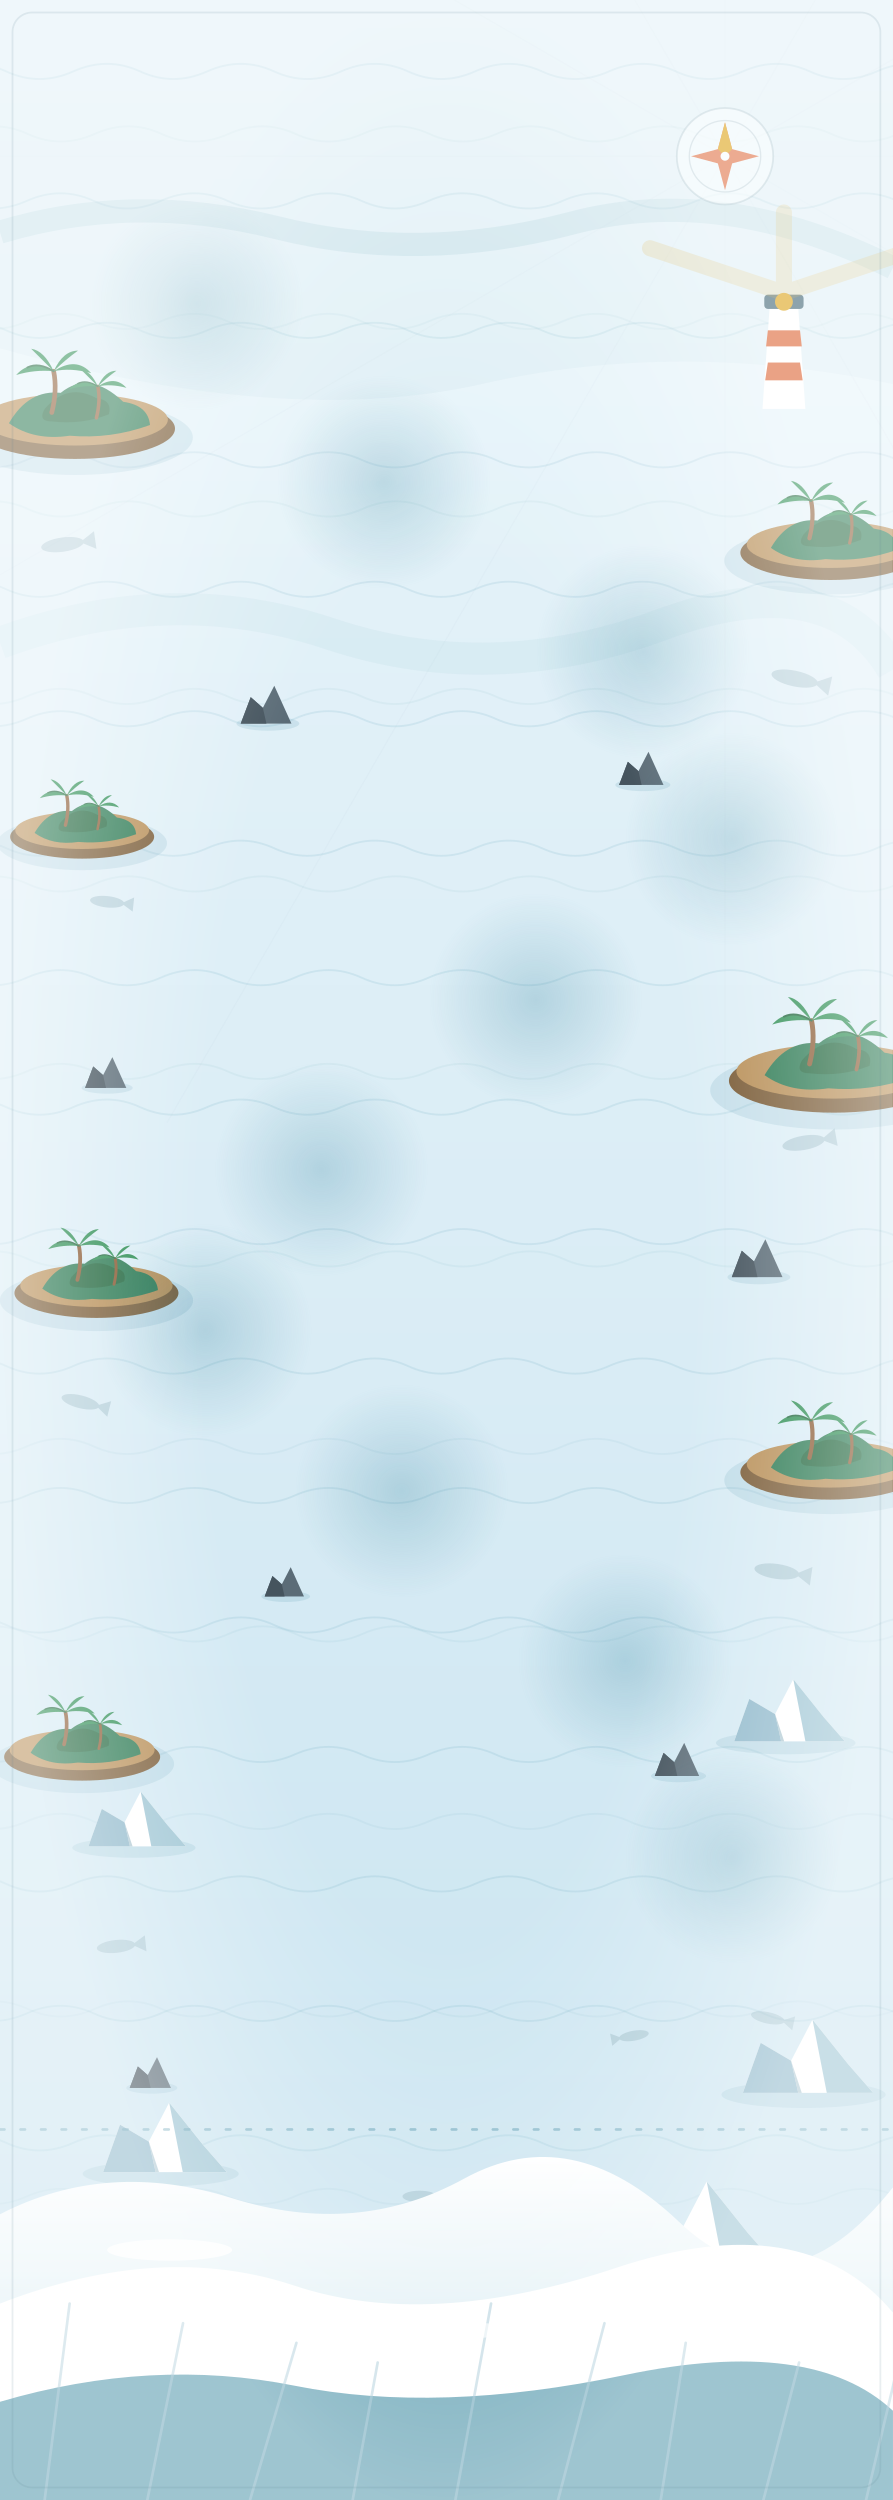
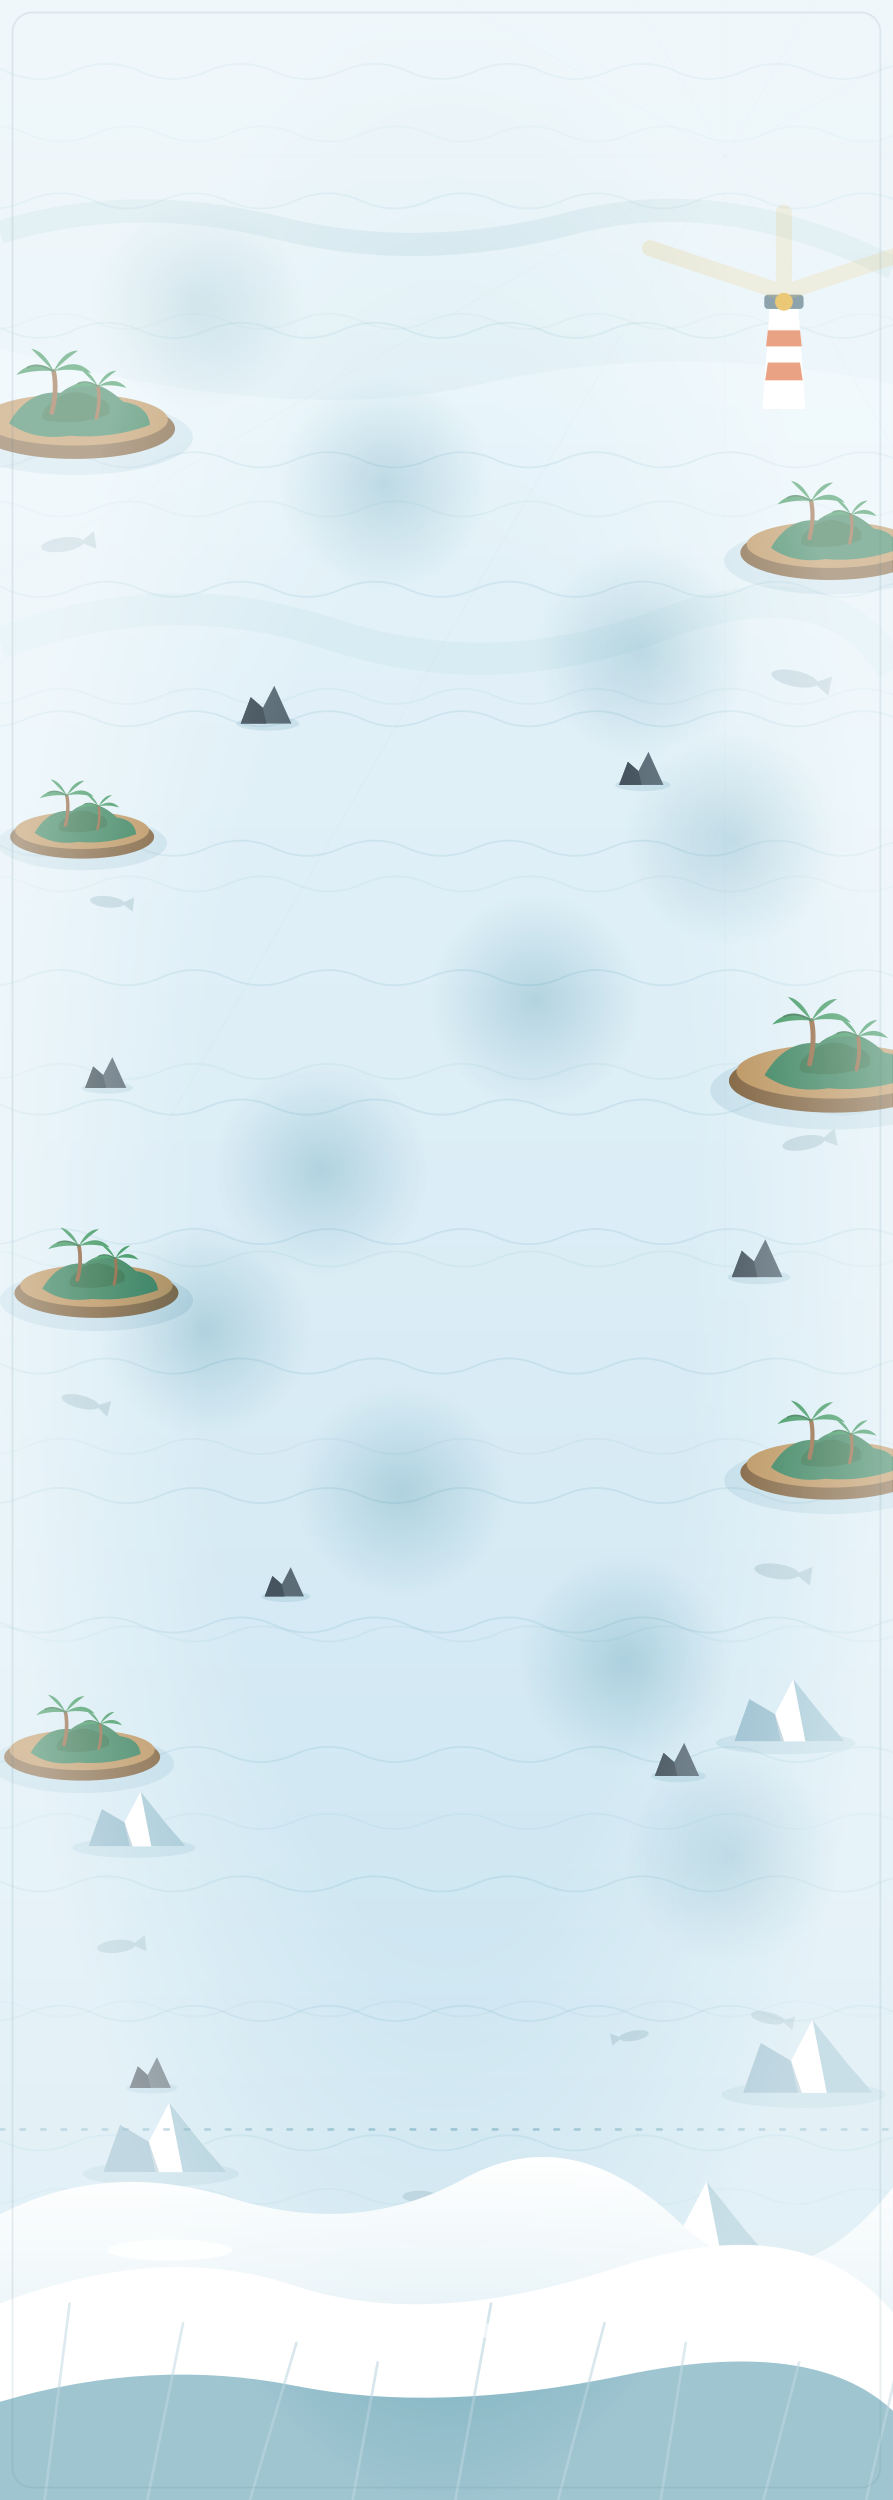
<svg xmlns="http://www.w3.org/2000/svg" width="1000" height="2800" viewBox="0 0 1000 2800">
  <defs>
    <linearGradient id="laut" x1="0" y1="0" x2="0" y2="1">
      <stop offset="0" stop-color="#EAF7FB" />
      <stop offset=".24" stop-color="#E2F1F8" />
      <stop offset=".55" stop-color="#D9ECF5" />
      <stop offset=".78" stop-color="#CFE7F2" />
      <stop offset="1" stop-color="#C4E0ED" />
    </linearGradient>
    <linearGradient id="es" x1="0" y1="0" x2="0" y2="1">
      <stop offset="0" stop-color="#FFFFFF" />
      <stop offset="1" stop-color="#B9DCE8" />
    </linearGradient>
    <radialGradient id="glow">
      <stop offset="0" stop-color="#2E7F9A" stop-opacity=".24" />
      <stop offset="1" stop-color="#2E7F9A" stop-opacity="0" />
    </radialGradient>
    <radialGradient id="vignette">
      <stop offset=".55" stop-color="#FFFFFF" stop-opacity="0" />
      <stop offset="1" stop-color="#FFFFFF" stop-opacity=".46" />
    </radialGradient>
  </defs>
  <rect width="1000" height="2800" fill="url(#laut)" />
  <path d="M0 0H1000V430Q760 380 540 430T0 390Z" fill="#3A8AA0" opacity=".05" />
  <path d="M0 260Q150 215 310 255T640 250T1000 300" fill="none" stroke="#4C93A8" stroke-opacity=".13" stroke-width="26" />
  <path d="M0 720Q190 650 370 710T740 700T1000 750" fill="none" stroke="#2E7F9A" stroke-opacity=".05" stroke-width="36" />
  <path d="M -68 80 Q -30 63 7 80 T 82 80 Q 120 63 157 80 T 232 80 Q 270 63 307 80 T 382 80 Q 420 63 457 80 T 532 80 Q 570 63 607 80 T 682 80 Q 720 63 757 80 T 832 80 Q 870 63 907 80 T 982 80 Q 1020 63 1057 80 T 1132 80" fill="none" stroke="#2E7F9A" stroke-opacity="0.105" stroke-width="2.1" stroke-linecap="round" />
  <path d="M -120 225 Q -82 208 -45 225 T 30 225 Q 68 208 105 225 T 180 225 Q 218 208 255 225 T 330 225 Q 368 208 405 225 T 480 225 Q 518 208 555 225 T 630 225 Q 668 208 705 225 T 780 225 Q 818 208 855 225 T 930 225 Q 968 208 1005 225 T 1080 225 Q 1118 208 1155 225 T 1230 225" fill="none" stroke="#2E7F9A" stroke-opacity="0.105" stroke-width="2.1" stroke-linecap="round" />
  <path d="M -68 370 Q -30 353 7 370 T 82 370 Q 120 353 157 370 T 232 370 Q 270 353 307 370 T 382 370 Q 420 353 457 370 T 532 370 Q 570 353 607 370 T 682 370 Q 720 353 757 370 T 832 370 Q 870 353 907 370 T 982 370 Q 1020 353 1057 370 T 1132 370" fill="none" stroke="#2E7F9A" stroke-opacity="0.105" stroke-width="2.1" stroke-linecap="round" />
  <path d="M -120 515 Q -82 498 -45 515 T 30 515 Q 68 498 105 515 T 180 515 Q 218 498 255 515 T 330 515 Q 368 498 405 515 T 480 515 Q 518 498 555 515 T 630 515 Q 668 498 705 515 T 780 515 Q 818 498 855 515 T 930 515 Q 968 498 1005 515 T 1080 515 Q 1118 498 1155 515 T 1230 515" fill="none" stroke="#2E7F9A" stroke-opacity="0.105" stroke-width="2.1" stroke-linecap="round" />
  <path d="M -68 660 Q -30 643 7 660 T 82 660 Q 120 643 157 660 T 232 660 Q 270 643 307 660 T 382 660 Q 420 643 457 660 T 532 660 Q 570 643 607 660 T 682 660 Q 720 643 757 660 T 832 660 Q 870 643 907 660 T 982 660 Q 1020 643 1057 660 T 1132 660" fill="none" stroke="#2E7F9A" stroke-opacity="0.105" stroke-width="2.1" stroke-linecap="round" />
  <path d="M -120 805 Q -82 788 -45 805 T 30 805 Q 68 788 105 805 T 180 805 Q 218 788 255 805 T 330 805 Q 368 788 405 805 T 480 805 Q 518 788 555 805 T 630 805 Q 668 788 705 805 T 780 805 Q 818 788 855 805 T 930 805 Q 968 788 1005 805 T 1080 805 Q 1118 788 1155 805 T 1230 805" fill="none" stroke="#2E7F9A" stroke-opacity="0.105" stroke-width="2.1" stroke-linecap="round" />
  <path d="M -68 950 Q -30 933 7 950 T 82 950 Q 120 933 157 950 T 232 950 Q 270 933 307 950 T 382 950 Q 420 933 457 950 T 532 950 Q 570 933 607 950 T 682 950 Q 720 933 757 950 T 832 950 Q 870 933 907 950 T 982 950 Q 1020 933 1057 950 T 1132 950" fill="none" stroke="#2E7F9A" stroke-opacity="0.105" stroke-width="2.1" stroke-linecap="round" />
  <path d="M -120 1095 Q -82 1078 -45 1095 T 30 1095 Q 68 1078 105 1095 T 180 1095 Q 218 1078 255 1095 T 330 1095 Q 368 1078 405 1095 T 480 1095 Q 518 1078 555 1095 T 630 1095 Q 668 1078 705 1095 T 780 1095 Q 818 1078 855 1095 T 930 1095 Q 968 1078 1005 1095 T 1080 1095 Q 1118 1078 1155 1095 T 1230 1095" fill="none" stroke="#2E7F9A" stroke-opacity="0.105" stroke-width="2.1" stroke-linecap="round" />
  <path d="M -68 1240 Q -30 1223 7 1240 T 82 1240 Q 120 1223 157 1240 T 232 1240 Q 270 1223 307 1240 T 382 1240 Q 420 1223 457 1240 T 532 1240 Q 570 1223 607 1240 T 682 1240 Q 720 1223 757 1240 T 832 1240 Q 870 1223 907 1240 T 982 1240 Q 1020 1223 1057 1240 T 1132 1240" fill="none" stroke="#2E7F9A" stroke-opacity="0.105" stroke-width="2.1" stroke-linecap="round" />
  <path d="M -120 1385 Q -82 1368 -45 1385 T 30 1385 Q 68 1368 105 1385 T 180 1385 Q 218 1368 255 1385 T 330 1385 Q 368 1368 405 1385 T 480 1385 Q 518 1368 555 1385 T 630 1385 Q 668 1368 705 1385 T 780 1385 Q 818 1368 855 1385 T 930 1385 Q 968 1368 1005 1385 T 1080 1385 Q 1118 1368 1155 1385 T 1230 1385" fill="none" stroke="#2E7F9A" stroke-opacity="0.105" stroke-width="2.1" stroke-linecap="round" />
  <path d="M -68 1530 Q -30 1513 7 1530 T 82 1530 Q 120 1513 157 1530 T 232 1530 Q 270 1513 307 1530 T 382 1530 Q 420 1513 457 1530 T 532 1530 Q 570 1513 607 1530 T 682 1530 Q 720 1513 757 1530 T 832 1530 Q 870 1513 907 1530 T 982 1530 Q 1020 1513 1057 1530 T 1132 1530" fill="none" stroke="#2E7F9A" stroke-opacity="0.105" stroke-width="2.1" stroke-linecap="round" />
  <path d="M -120 1675 Q -82 1658 -45 1675 T 30 1675 Q 68 1658 105 1675 T 180 1675 Q 218 1658 255 1675 T 330 1675 Q 368 1658 405 1675 T 480 1675 Q 518 1658 555 1675 T 630 1675 Q 668 1658 705 1675 T 780 1675 Q 818 1658 855 1675 T 930 1675 Q 968 1658 1005 1675 T 1080 1675 Q 1118 1658 1155 1675 T 1230 1675" fill="none" stroke="#2E7F9A" stroke-opacity="0.105" stroke-width="2.1" stroke-linecap="round" />
  <path d="M -68 1820 Q -30 1803 7 1820 T 82 1820 Q 120 1803 157 1820 T 232 1820 Q 270 1803 307 1820 T 382 1820 Q 420 1803 457 1820 T 532 1820 Q 570 1803 607 1820 T 682 1820 Q 720 1803 757 1820 T 832 1820 Q 870 1803 907 1820 T 982 1820 Q 1020 1803 1057 1820 T 1132 1820" fill="none" stroke="#2E7F9A" stroke-opacity="0.105" stroke-width="2.1" stroke-linecap="round" />
  <path d="M -120 1965 Q -82 1948 -45 1965 T 30 1965 Q 68 1948 105 1965 T 180 1965 Q 218 1948 255 1965 T 330 1965 Q 368 1948 405 1965 T 480 1965 Q 518 1948 555 1965 T 630 1965 Q 668 1948 705 1965 T 780 1965 Q 818 1948 855 1965 T 930 1965 Q 968 1948 1005 1965 T 1080 1965 Q 1118 1948 1155 1965 T 1230 1965" fill="none" stroke="#2E7F9A" stroke-opacity="0.105" stroke-width="2.1" stroke-linecap="round" />
  <path d="M -68 2110 Q -30 2093 7 2110 T 82 2110 Q 120 2093 157 2110 T 232 2110 Q 270 2093 307 2110 T 382 2110 Q 420 2093 457 2110 T 532 2110 Q 570 2093 607 2110 T 682 2110 Q 720 2093 757 2110 T 832 2110 Q 870 2093 907 2110 T 982 2110 Q 1020 2093 1057 2110 T 1132 2110" fill="none" stroke="#2E7F9A" stroke-opacity="0.105" stroke-width="2.1" stroke-linecap="round" />
  <path d="M -120 2255 Q -82 2238 -45 2255 T 30 2255 Q 68 2238 105 2255 T 180 2255 Q 218 2238 255 2255 T 330 2255 Q 368 2238 405 2255 T 480 2255 Q 518 2238 555 2255 T 630 2255 Q 668 2238 705 2255 T 780 2255 Q 818 2238 855 2255 T 930 2255 Q 968 2238 1005 2255 T 1080 2255 Q 1118 2238 1155 2255 T 1230 2255" fill="none" stroke="#2E7F9A" stroke-opacity="0.105" stroke-width="2.1" stroke-linecap="round" />
  <path d="M -68 2400 Q -30 2383 7 2400 T 82 2400 Q 120 2383 157 2400 T 232 2400 Q 270 2383 307 2400 T 382 2400 Q 420 2383 457 2400 T 532 2400 Q 570 2383 607 2400 T 682 2400 Q 720 2383 757 2400 T 832 2400 Q 870 2383 907 2400 T 982 2400 Q 1020 2383 1057 2400 T 1132 2400" fill="none" stroke="#2E7F9A" stroke-opacity="0.105" stroke-width="2.1" stroke-linecap="round" />
  <path d="M -120 2545 Q -82 2528 -45 2545 T 30 2545 Q 68 2528 105 2545 T 180 2545 Q 218 2528 255 2545 T 330 2545 Q 368 2528 405 2545 T 480 2545 Q 518 2528 555 2545 T 630 2545 Q 668 2528 705 2545 T 780 2545 Q 818 2528 855 2545 T 930 2545 Q 968 2528 1005 2545 T 1080 2545 Q 1118 2528 1155 2545 T 1230 2545" fill="none" stroke="#2E7F9A" stroke-opacity="0.105" stroke-width="2.1" stroke-linecap="round" />
  <path d="M -68 2690 Q -30 2673 7 2690 T 82 2690 Q 120 2673 157 2690 T 232 2690 Q 270 2673 307 2690 T 382 2690 Q 420 2673 457 2690 T 532 2690 Q 570 2673 607 2690 T 682 2690 Q 720 2673 757 2690 T 832 2690 Q 870 2673 907 2690 T 982 2690 Q 1020 2673 1057 2690 T 1132 2690" fill="none" stroke="#2E7F9A" stroke-opacity="0.105" stroke-width="2.1" stroke-linecap="round" />
  <path d="M -44 150 Q -6 133 31 150 T 106 150 Q 144 133 181 150 T 256 150 Q 294 133 331 150 T 406 150 Q 444 133 481 150 T 556 150 Q 594 133 631 150 T 706 150 Q 744 133 781 150 T 856 150 Q 894 133 931 150 T 1006 150 Q 1044 133 1081 150 T 1156 150" fill="none" stroke="#2E7F9A" stroke-opacity="0.055" stroke-width="2.1" stroke-linecap="round" />
  <path d="M -120 360 Q -82 343 -45 360 T 30 360 Q 68 343 105 360 T 180 360 Q 218 343 255 360 T 330 360 Q 368 343 405 360 T 480 360 Q 518 343 555 360 T 630 360 Q 668 343 705 360 T 780 360 Q 818 343 855 360 T 930 360 Q 968 343 1005 360 T 1080 360 Q 1118 343 1155 360 T 1230 360" fill="none" stroke="#2E7F9A" stroke-opacity="0.055" stroke-width="2.1" stroke-linecap="round" />
  <path d="M -44 570 Q -6 553 31 570 T 106 570 Q 144 553 181 570 T 256 570 Q 294 553 331 570 T 406 570 Q 444 553 481 570 T 556 570 Q 594 553 631 570 T 706 570 Q 744 553 781 570 T 856 570 Q 894 553 931 570 T 1006 570 Q 1044 553 1081 570 T 1156 570" fill="none" stroke="#2E7F9A" stroke-opacity="0.055" stroke-width="2.1" stroke-linecap="round" />
  <path d="M -120 780 Q -82 763 -45 780 T 30 780 Q 68 763 105 780 T 180 780 Q 218 763 255 780 T 330 780 Q 368 763 405 780 T 480 780 Q 518 763 555 780 T 630 780 Q 668 763 705 780 T 780 780 Q 818 763 855 780 T 930 780 Q 968 763 1005 780 T 1080 780 Q 1118 763 1155 780 T 1230 780" fill="none" stroke="#2E7F9A" stroke-opacity="0.055" stroke-width="2.1" stroke-linecap="round" />
  <path d="M -44 990 Q -6 973 31 990 T 106 990 Q 144 973 181 990 T 256 990 Q 294 973 331 990 T 406 990 Q 444 973 481 990 T 556 990 Q 594 973 631 990 T 706 990 Q 744 973 781 990 T 856 990 Q 894 973 931 990 T 1006 990 Q 1044 973 1081 990 T 1156 990" fill="none" stroke="#2E7F9A" stroke-opacity="0.055" stroke-width="2.1" stroke-linecap="round" />
  <path d="M -120 1200 Q -82 1183 -45 1200 T 30 1200 Q 68 1183 105 1200 T 180 1200 Q 218 1183 255 1200 T 330 1200 Q 368 1183 405 1200 T 480 1200 Q 518 1183 555 1200 T 630 1200 Q 668 1183 705 1200 T 780 1200 Q 818 1183 855 1200 T 930 1200 Q 968 1183 1005 1200 T 1080 1200 Q 1118 1183 1155 1200 T 1230 1200" fill="none" stroke="#2E7F9A" stroke-opacity="0.055" stroke-width="2.1" stroke-linecap="round" />
  <path d="M -44 1410 Q -6 1393 31 1410 T 106 1410 Q 144 1393 181 1410 T 256 1410 Q 294 1393 331 1410 T 406 1410 Q 444 1393 481 1410 T 556 1410 Q 594 1393 631 1410 T 706 1410 Q 744 1393 781 1410 T 856 1410 Q 894 1393 931 1410 T 1006 1410 Q 1044 1393 1081 1410 T 1156 1410" fill="none" stroke="#2E7F9A" stroke-opacity="0.055" stroke-width="2.1" stroke-linecap="round" />
  <path d="M -120 1620 Q -82 1603 -45 1620 T 30 1620 Q 68 1603 105 1620 T 180 1620 Q 218 1603 255 1620 T 330 1620 Q 368 1603 405 1620 T 480 1620 Q 518 1603 555 1620 T 630 1620 Q 668 1603 705 1620 T 780 1620 Q 818 1603 855 1620 T 930 1620 Q 968 1603 1005 1620 T 1080 1620 Q 1118 1603 1155 1620 T 1230 1620" fill="none" stroke="#2E7F9A" stroke-opacity="0.055" stroke-width="2.1" stroke-linecap="round" />
  <path d="M -44 1830 Q -6 1813 31 1830 T 106 1830 Q 144 1813 181 1830 T 256 1830 Q 294 1813 331 1830 T 406 1830 Q 444 1813 481 1830 T 556 1830 Q 594 1813 631 1830 T 706 1830 Q 744 1813 781 1830 T 856 1830 Q 894 1813 931 1830 T 1006 1830 Q 1044 1813 1081 1830 T 1156 1830" fill="none" stroke="#2E7F9A" stroke-opacity="0.055" stroke-width="2.1" stroke-linecap="round" />
  <path d="M -120 2040 Q -82 2023 -45 2040 T 30 2040 Q 68 2023 105 2040 T 180 2040 Q 218 2023 255 2040 T 330 2040 Q 368 2023 405 2040 T 480 2040 Q 518 2023 555 2040 T 630 2040 Q 668 2023 705 2040 T 780 2040 Q 818 2023 855 2040 T 930 2040 Q 968 2023 1005 2040 T 1080 2040 Q 1118 2023 1155 2040 T 1230 2040" fill="none" stroke="#2E7F9A" stroke-opacity="0.055" stroke-width="2.1" stroke-linecap="round" />
  <path d="M -44 2250 Q -6 2233 31 2250 T 106 2250 Q 144 2233 181 2250 T 256 2250 Q 294 2233 331 2250 T 406 2250 Q 444 2233 481 2250 T 556 2250 Q 594 2233 631 2250 T 706 2250 Q 744 2233 781 2250 T 856 2250 Q 894 2233 931 2250 T 1006 2250 Q 1044 2233 1081 2250 T 1156 2250" fill="none" stroke="#2E7F9A" stroke-opacity="0.055" stroke-width="2.1" stroke-linecap="round" />
  <path d="M -120 2460 Q -82 2443 -45 2460 T 30 2460 Q 68 2443 105 2460 T 180 2460 Q 218 2443 255 2460 T 330 2460 Q 368 2443 405 2460 T 480 2460 Q 518 2443 555 2460 T 630 2460 Q 668 2443 705 2460 T 780 2460 Q 818 2443 855 2460 T 930 2460 Q 968 2443 1005 2460 T 1080 2460 Q 1118 2443 1155 2460 T 1230 2460" fill="none" stroke="#2E7F9A" stroke-opacity="0.055" stroke-width="2.1" stroke-linecap="round" />
  <path d="M -44 2670 Q -6 2653 31 2670 T 106 2670 Q 144 2653 181 2670 T 256 2670 Q 294 2653 331 2670 T 406 2670 Q 444 2653 481 2670 T 556 2670 Q 594 2653 631 2670 T 706 2670 Q 744 2653 781 2670 T 856 2670 Q 894 2653 931 2670 T 1006 2670 Q 1044 2653 1081 2670 T 1156 2670" fill="none" stroke="#2E7F9A" stroke-opacity="0.055" stroke-width="2.1" stroke-linecap="round" />
  <line x1="812" y1="175" x2="2062" y2="175" stroke="#5E8794" stroke-opacity=".035" stroke-width="1.4" />
  <line x1="812" y1="175" x2="1894.532" y2="800" stroke="#5E8794" stroke-opacity=".035" stroke-width="1.4" />
  <line x1="812" y1="175" x2="1437" y2="1257.532" stroke="#5E8794" stroke-opacity=".035" stroke-width="1.4" />
  <line x1="812" y1="175" x2="812" y2="1425" stroke="#5E8794" stroke-opacity=".035" stroke-width="1.4" />
  <line x1="812" y1="175" x2="187" y2="1257.532" stroke="#5E8794" stroke-opacity=".035" stroke-width="1.4" />
  <line x1="812" y1="175" x2="-270.532" y2="800" stroke="#5E8794" stroke-opacity=".035" stroke-width="1.4" />
  <line x1="812" y1="175" x2="-438" y2="175" stroke="#5E8794" stroke-opacity=".035" stroke-width="1.4" />
  <line x1="812" y1="175" x2="-270.532" y2="-450" stroke="#5E8794" stroke-opacity=".035" stroke-width="1.4" />
  <line x1="812" y1="175" x2="187" y2="-907.532" stroke="#5E8794" stroke-opacity=".035" stroke-width="1.4" />
  <line x1="812" y1="175" x2="812" y2="-1075" stroke="#5E8794" stroke-opacity=".035" stroke-width="1.4" />
  <line x1="812" y1="175" x2="1437" y2="-907.532" stroke="#5E8794" stroke-opacity=".035" stroke-width="1.4" />
  <line x1="812" y1="175" x2="1894.532" y2="-450" stroke="#5E8794" stroke-opacity=".035" stroke-width="1.4" />
  <g transform="translate(70 610) rotate(-8) scale(1)" opacity=".32">
    <ellipse rx="24" ry="8" fill="#6F96A5" />
    <path d="M20 0L37 -10V10Z" fill="#6F96A5" />
  </g>
  <g transform="translate(890 760) rotate(12) scale(1.1)" opacity=".32">
    <ellipse rx="24" ry="8" fill="#6F96A5" />
    <path d="M20 0L37 -10V10Z" fill="#6F96A5" />
  </g>
  <g transform="translate(120 1010) rotate(6) scale(0.8)" opacity=".32">
    <ellipse rx="24" ry="8" fill="#6F96A5" />
    <path d="M20 0L37 -10V10Z" fill="#6F96A5" />
  </g>
  <g transform="translate(900 1280) rotate(-10) scale(1)" opacity=".32">
    <ellipse rx="24" ry="8" fill="#6F96A5" />
    <path d="M20 0L37 -10V10Z" fill="#6F96A5" />
  </g>
  <g transform="translate(90 1570) rotate(14) scale(0.9)" opacity=".32">
    <ellipse rx="24" ry="8" fill="#6F96A5" />
    <path d="M20 0L37 -10V10Z" fill="#6F96A5" />
  </g>
  <g transform="translate(870 1760) rotate(8) scale(1.05)" opacity=".32">
    <ellipse rx="24" ry="8" fill="#6F96A5" />
    <path d="M20 0L37 -10V10Z" fill="#6F96A5" />
  </g>
  <g transform="translate(130 2180) rotate(-6) scale(0.9)" opacity=".32">
    <ellipse rx="24" ry="8" fill="#6F96A5" />
    <path d="M20 0L37 -10V10Z" fill="#6F96A5" />
  </g>
  <g transform="translate(860 2260) rotate(12) scale(0.8)" opacity=".32">
    <ellipse rx="24" ry="8" fill="#6F96A5" />
    <path d="M20 0L37 -10V10Z" fill="#6F96A5" />
  </g>
  <g transform="translate(470 2460) rotate(0) scale(0.8)" opacity=".32">
    <ellipse rx="24" ry="8" fill="#6F96A5" />
    <path d="M20 0L37 -10V10Z" fill="#6F96A5" />
  </g>
  <g transform="translate(710 2280) rotate(170) scale(0.7)" opacity=".32">
    <ellipse rx="24" ry="8" fill="#6F96A5" />
    <path d="M20 0L37 -10V10Z" fill="#6F96A5" />
  </g>
  <g transform="translate(300 2650) rotate(10) scale(0.7)" opacity=".32">
    <ellipse rx="24" ry="8" fill="#6F96A5" />
    <path d="M20 0L37 -10V10Z" fill="#6F96A5" />
  </g>
  <g transform="translate(84 470) scale(1)">
    <ellipse cx="0" cy="20" rx="132" ry="42" fill="#2E7F9A" opacity=".13" />
    <ellipse cx="0" cy="10" rx="112" ry="34" fill="#7A5C37" />
    <ellipse cx="0" cy="0" rx="104" ry="29" fill="#B88F57" />
    <path d="M-74 4Q-52 -34 -16 -30Q16 -56 54 -20Q82 -16 84 6Q40 22 -6 18Q-46 24 -74 4Z" fill="#2C7A53" />
    <path d="M-34 -12Q-8 -42 24 -24Q42 -22 38 -6Q8 6 -26 2Q-42 2 -34 -12Z" fill="#23683F" />
    <g transform="translate(-26 -8) scale(1.05)">
      <path d="M0 0Q6 -24 2 -44" stroke="#8A5A33" stroke-width="5" fill="none" stroke-linecap="round" />
      <path d="M2 -44Q-22 -58 -38 -40Q-18 -46 2 -44ZM2 -44Q26 -60 42 -42Q20 -48 2 -44ZM2 -44Q-8 -66 -22 -68Q-10 -56 2 -44ZM2 -44Q12 -66 28 -66Q14 -56 2 -44Z" fill="#2F8F55" />
      <path d="M2 -44Q-14 -54 -26 -48" stroke="#23683F" stroke-width="2" fill="none" stroke-linecap="round" />
    </g>
    <g transform="translate(24 -2) scale(0.8)">
      <path d="M0 0Q6 -24 2 -44" stroke="#8A5A33" stroke-width="5" fill="none" stroke-linecap="round" />
      <path d="M2 -44Q-22 -58 -38 -40Q-18 -46 2 -44ZM2 -44Q26 -60 42 -42Q20 -48 2 -44ZM2 -44Q-8 -66 -22 -68Q-10 -56 2 -44ZM2 -44Q12 -66 28 -66Q14 -56 2 -44Z" fill="#2F8F55" />
      <path d="M2 -44Q-14 -54 -26 -48" stroke="#23683F" stroke-width="2" fill="none" stroke-linecap="round" />
    </g>
  </g>
  <g transform="translate(930 610) scale(0.9)">
    <ellipse cx="0" cy="20" rx="132" ry="42" fill="#2E7F9A" opacity=".13" />
    <ellipse cx="0" cy="10" rx="112" ry="34" fill="#7A5C37" />
    <ellipse cx="0" cy="0" rx="104" ry="29" fill="#B88F57" />
    <path d="M-74 4Q-52 -34 -16 -30Q16 -56 54 -20Q82 -16 84 6Q40 22 -6 18Q-46 24 -74 4Z" fill="#2C7A53" />
    <path d="M-34 -12Q-8 -42 24 -24Q42 -22 38 -6Q8 6 -26 2Q-42 2 -34 -12Z" fill="#23683F" />
    <g transform="translate(-26 -8) scale(1.05)">
      <path d="M0 0Q6 -24 2 -44" stroke="#8A5A33" stroke-width="5" fill="none" stroke-linecap="round" />
      <path d="M2 -44Q-22 -58 -38 -40Q-18 -46 2 -44ZM2 -44Q26 -60 42 -42Q20 -48 2 -44ZM2 -44Q-8 -66 -22 -68Q-10 -56 2 -44ZM2 -44Q12 -66 28 -66Q14 -56 2 -44Z" fill="#2F8F55" />
      <path d="M2 -44Q-14 -54 -26 -48" stroke="#23683F" stroke-width="2" fill="none" stroke-linecap="round" />
    </g>
    <g transform="translate(24 -2) scale(0.8)">
      <path d="M0 0Q6 -24 2 -44" stroke="#8A5A33" stroke-width="5" fill="none" stroke-linecap="round" />
      <path d="M2 -44Q-22 -58 -38 -40Q-18 -46 2 -44ZM2 -44Q26 -60 42 -42Q20 -48 2 -44ZM2 -44Q-8 -66 -22 -68Q-10 -56 2 -44ZM2 -44Q12 -66 28 -66Q14 -56 2 -44Z" fill="#2F8F55" />
      <path d="M2 -44Q-14 -54 -26 -48" stroke="#23683F" stroke-width="2" fill="none" stroke-linecap="round" />
    </g>
  </g>
  <g transform="translate(92 930) scale(0.72)">
    <ellipse cx="0" cy="20" rx="132" ry="42" fill="#2E7F9A" opacity=".13" />
    <ellipse cx="0" cy="10" rx="112" ry="34" fill="#7A5C37" />
    <ellipse cx="0" cy="0" rx="104" ry="29" fill="#B88F57" />
    <path d="M-74 4Q-52 -34 -16 -30Q16 -56 54 -20Q82 -16 84 6Q40 22 -6 18Q-46 24 -74 4Z" fill="#2C7A53" />
    <path d="M-34 -12Q-8 -42 24 -24Q42 -22 38 -6Q8 6 -26 2Q-42 2 -34 -12Z" fill="#23683F" />
    <g transform="translate(-26 -8) scale(1.05)">
      <path d="M0 0Q6 -24 2 -44" stroke="#8A5A33" stroke-width="5" fill="none" stroke-linecap="round" />
      <path d="M2 -44Q-22 -58 -38 -40Q-18 -46 2 -44ZM2 -44Q26 -60 42 -42Q20 -48 2 -44ZM2 -44Q-8 -66 -22 -68Q-10 -56 2 -44ZM2 -44Q12 -66 28 -66Q14 -56 2 -44Z" fill="#2F8F55" />
      <path d="M2 -44Q-14 -54 -26 -48" stroke="#23683F" stroke-width="2" fill="none" stroke-linecap="round" />
    </g>
    <g transform="translate(24 -2) scale(0.8)">
      <path d="M0 0Q6 -24 2 -44" stroke="#8A5A33" stroke-width="5" fill="none" stroke-linecap="round" />
      <path d="M2 -44Q-22 -58 -38 -40Q-18 -46 2 -44ZM2 -44Q26 -60 42 -42Q20 -48 2 -44ZM2 -44Q-8 -66 -22 -68Q-10 -56 2 -44ZM2 -44Q12 -66 28 -66Q14 -56 2 -44Z" fill="#2F8F55" />
      <path d="M2 -44Q-14 -54 -26 -48" stroke="#23683F" stroke-width="2" fill="none" stroke-linecap="round" />
    </g>
  </g>
  <g transform="translate(934 1200) scale(1.05)">
    <ellipse cx="0" cy="20" rx="132" ry="42" fill="#2E7F9A" opacity=".13" />
    <ellipse cx="0" cy="10" rx="112" ry="34" fill="#7A5C37" />
    <ellipse cx="0" cy="0" rx="104" ry="29" fill="#B88F57" />
    <path d="M-74 4Q-52 -34 -16 -30Q16 -56 54 -20Q82 -16 84 6Q40 22 -6 18Q-46 24 -74 4Z" fill="#2C7A53" />
    <path d="M-34 -12Q-8 -42 24 -24Q42 -22 38 -6Q8 6 -26 2Q-42 2 -34 -12Z" fill="#23683F" />
    <g transform="translate(-26 -8) scale(1.05)">
      <path d="M0 0Q6 -24 2 -44" stroke="#8A5A33" stroke-width="5" fill="none" stroke-linecap="round" />
      <path d="M2 -44Q-22 -58 -38 -40Q-18 -46 2 -44ZM2 -44Q26 -60 42 -42Q20 -48 2 -44ZM2 -44Q-8 -66 -22 -68Q-10 -56 2 -44ZM2 -44Q12 -66 28 -66Q14 -56 2 -44Z" fill="#2F8F55" />
      <path d="M2 -44Q-14 -54 -26 -48" stroke="#23683F" stroke-width="2" fill="none" stroke-linecap="round" />
    </g>
    <g transform="translate(24 -2) scale(0.8)">
      <path d="M0 0Q6 -24 2 -44" stroke="#8A5A33" stroke-width="5" fill="none" stroke-linecap="round" />
      <path d="M2 -44Q-22 -58 -38 -40Q-18 -46 2 -44ZM2 -44Q26 -60 42 -42Q20 -48 2 -44ZM2 -44Q-8 -66 -22 -68Q-10 -56 2 -44ZM2 -44Q12 -66 28 -66Q14 -56 2 -44Z" fill="#2F8F55" />
      <path d="M2 -44Q-14 -54 -26 -48" stroke="#23683F" stroke-width="2" fill="none" stroke-linecap="round" />
    </g>
  </g>
  <g transform="translate(108 1440) scale(0.82)">
    <ellipse cx="0" cy="20" rx="132" ry="42" fill="#2E7F9A" opacity=".13" />
    <ellipse cx="0" cy="10" rx="112" ry="34" fill="#7A5C37" />
    <ellipse cx="0" cy="0" rx="104" ry="29" fill="#B88F57" />
    <path d="M-74 4Q-52 -34 -16 -30Q16 -56 54 -20Q82 -16 84 6Q40 22 -6 18Q-46 24 -74 4Z" fill="#2C7A53" />
    <path d="M-34 -12Q-8 -42 24 -24Q42 -22 38 -6Q8 6 -26 2Q-42 2 -34 -12Z" fill="#23683F" />
    <g transform="translate(-26 -8) scale(1.05)">
      <path d="M0 0Q6 -24 2 -44" stroke="#8A5A33" stroke-width="5" fill="none" stroke-linecap="round" />
      <path d="M2 -44Q-22 -58 -38 -40Q-18 -46 2 -44ZM2 -44Q26 -60 42 -42Q20 -48 2 -44ZM2 -44Q-8 -66 -22 -68Q-10 -56 2 -44ZM2 -44Q12 -66 28 -66Q14 -56 2 -44Z" fill="#2F8F55" />
      <path d="M2 -44Q-14 -54 -26 -48" stroke="#23683F" stroke-width="2" fill="none" stroke-linecap="round" />
    </g>
    <g transform="translate(24 -2) scale(0.8)">
      <path d="M0 0Q6 -24 2 -44" stroke="#8A5A33" stroke-width="5" fill="none" stroke-linecap="round" />
      <path d="M2 -44Q-22 -58 -38 -40Q-18 -46 2 -44ZM2 -44Q26 -60 42 -42Q20 -48 2 -44ZM2 -44Q-8 -66 -22 -68Q-10 -56 2 -44ZM2 -44Q12 -66 28 -66Q14 -56 2 -44Z" fill="#2F8F55" />
      <path d="M2 -44Q-14 -54 -26 -48" stroke="#23683F" stroke-width="2" fill="none" stroke-linecap="round" />
    </g>
  </g>
  <g transform="translate(930 1640) scale(0.9)">
    <ellipse cx="0" cy="20" rx="132" ry="42" fill="#2E7F9A" opacity=".13" />
    <ellipse cx="0" cy="10" rx="112" ry="34" fill="#7A5C37" />
    <ellipse cx="0" cy="0" rx="104" ry="29" fill="#B88F57" />
    <path d="M-74 4Q-52 -34 -16 -30Q16 -56 54 -20Q82 -16 84 6Q40 22 -6 18Q-46 24 -74 4Z" fill="#2C7A53" />
    <path d="M-34 -12Q-8 -42 24 -24Q42 -22 38 -6Q8 6 -26 2Q-42 2 -34 -12Z" fill="#23683F" />
    <g transform="translate(-26 -8) scale(1.05)">
      <path d="M0 0Q6 -24 2 -44" stroke="#8A5A33" stroke-width="5" fill="none" stroke-linecap="round" />
      <path d="M2 -44Q-22 -58 -38 -40Q-18 -46 2 -44ZM2 -44Q26 -60 42 -42Q20 -48 2 -44ZM2 -44Q-8 -66 -22 -68Q-10 -56 2 -44ZM2 -44Q12 -66 28 -66Q14 -56 2 -44Z" fill="#2F8F55" />
      <path d="M2 -44Q-14 -54 -26 -48" stroke="#23683F" stroke-width="2" fill="none" stroke-linecap="round" />
    </g>
    <g transform="translate(24 -2) scale(0.8)">
      <path d="M0 0Q6 -24 2 -44" stroke="#8A5A33" stroke-width="5" fill="none" stroke-linecap="round" />
      <path d="M2 -44Q-22 -58 -38 -40Q-18 -46 2 -44ZM2 -44Q26 -60 42 -42Q20 -48 2 -44ZM2 -44Q-8 -66 -22 -68Q-10 -56 2 -44ZM2 -44Q12 -66 28 -66Q14 -56 2 -44Z" fill="#2F8F55" />
      <path d="M2 -44Q-14 -54 -26 -48" stroke="#23683F" stroke-width="2" fill="none" stroke-linecap="round" />
    </g>
  </g>
  <g transform="translate(92 1960) scale(0.78)">
    <ellipse cx="0" cy="20" rx="132" ry="42" fill="#2E7F9A" opacity=".13" />
    <ellipse cx="0" cy="10" rx="112" ry="34" fill="#7A5C37" />
    <ellipse cx="0" cy="0" rx="104" ry="29" fill="#B88F57" />
    <path d="M-74 4Q-52 -34 -16 -30Q16 -56 54 -20Q82 -16 84 6Q40 22 -6 18Q-46 24 -74 4Z" fill="#2C7A53" />
    <path d="M-34 -12Q-8 -42 24 -24Q42 -22 38 -6Q8 6 -26 2Q-42 2 -34 -12Z" fill="#23683F" />
    <g transform="translate(-26 -8) scale(1.05)">
      <path d="M0 0Q6 -24 2 -44" stroke="#8A5A33" stroke-width="5" fill="none" stroke-linecap="round" />
      <path d="M2 -44Q-22 -58 -38 -40Q-18 -46 2 -44ZM2 -44Q26 -60 42 -42Q20 -48 2 -44ZM2 -44Q-8 -66 -22 -68Q-10 -56 2 -44ZM2 -44Q12 -66 28 -66Q14 -56 2 -44Z" fill="#2F8F55" />
      <path d="M2 -44Q-14 -54 -26 -48" stroke="#23683F" stroke-width="2" fill="none" stroke-linecap="round" />
    </g>
    <g transform="translate(24 -2) scale(0.8)">
      <path d="M0 0Q6 -24 2 -44" stroke="#8A5A33" stroke-width="5" fill="none" stroke-linecap="round" />
      <path d="M2 -44Q-22 -58 -38 -40Q-18 -46 2 -44ZM2 -44Q26 -60 42 -42Q20 -48 2 -44ZM2 -44Q-8 -66 -22 -68Q-10 -56 2 -44ZM2 -44Q12 -66 28 -66Q14 -56 2 -44Z" fill="#2F8F55" />
      <path d="M2 -44Q-14 -54 -26 -48" stroke="#23683F" stroke-width="2" fill="none" stroke-linecap="round" />
    </g>
  </g>
  <g transform="translate(300 800) scale(0.8)">
    <ellipse cx="0" cy="13" rx="44" ry="10" fill="#2E7F9A" opacity=".13" />
    <path d="M-38 13L-24 -24L-7 -9L9 -40L33 13Z" fill="#5B6C77" />
    <path d="M-38 13L-24 -24L-7 -9L-2 13Z" fill="#45545E" />
  </g>
  <g transform="translate(720 870) scale(0.7)">
    <ellipse cx="0" cy="13" rx="44" ry="10" fill="#2E7F9A" opacity=".13" />
    <path d="M-38 13L-24 -24L-7 -9L9 -40L33 13Z" fill="#5B6C77" />
    <path d="M-38 13L-24 -24L-7 -9L-2 13Z" fill="#45545E" />
  </g>
  <g transform="translate(120 1210) scale(0.65)">
    <ellipse cx="0" cy="13" rx="44" ry="10" fill="#2E7F9A" opacity=".13" />
    <path d="M-38 13L-24 -24L-7 -9L9 -40L33 13Z" fill="#5B6C77" />
    <path d="M-38 13L-24 -24L-7 -9L-2 13Z" fill="#45545E" />
  </g>
  <g transform="translate(850 1420) scale(0.8)">
    <ellipse cx="0" cy="13" rx="44" ry="10" fill="#2E7F9A" opacity=".13" />
    <path d="M-38 13L-24 -24L-7 -9L9 -40L33 13Z" fill="#5B6C77" />
    <path d="M-38 13L-24 -24L-7 -9L-2 13Z" fill="#45545E" />
  </g>
  <g transform="translate(320 1780) scale(0.62)">
    <ellipse cx="0" cy="13" rx="44" ry="10" fill="#2E7F9A" opacity=".13" />
    <path d="M-38 13L-24 -24L-7 -9L9 -40L33 13Z" fill="#5B6C77" />
    <path d="M-38 13L-24 -24L-7 -9L-2 13Z" fill="#45545E" />
  </g>
  <g transform="translate(760 1980) scale(0.7)">
    <ellipse cx="0" cy="13" rx="44" ry="10" fill="#2E7F9A" opacity=".13" />
    <path d="M-38 13L-24 -24L-7 -9L9 -40L33 13Z" fill="#5B6C77" />
    <path d="M-38 13L-24 -24L-7 -9L-2 13Z" fill="#45545E" />
  </g>
  <g transform="translate(170 2330) scale(0.65)">
    <ellipse cx="0" cy="13" rx="44" ry="10" fill="#2E7F9A" opacity=".13" />
    <path d="M-38 13L-24 -24L-7 -9L9 -40L33 13Z" fill="#5B6C77" />
    <path d="M-38 13L-24 -24L-7 -9L-2 13Z" fill="#45545E" />
  </g>
  <g transform="translate(880 1930) scale(0.85)">
    <ellipse cx="0" cy="26" rx="92" ry="15" fill="#4C93A8" opacity=".16" />
    <path d="M-68 24L-48 -32L-14 -12L10 -58L50 -8L78 24Z" fill="#FFFFFF" />
    <path d="M-68 24L-48 -32L-14 -12L-6 24Z" fill="#8DB7CA" />
    <path d="M10 -58L50 -8L78 24L26 24Z" fill="#9CC4D3" />
    <path d="M-14 -12L-2 24L-6 24Z" fill="#7BA5B5" opacity=".6" />
  </g>
  <g transform="translate(150 2050) scale(0.75)">
    <ellipse cx="0" cy="26" rx="92" ry="15" fill="#4C93A8" opacity=".16" />
    <path d="M-68 24L-48 -32L-14 -12L10 -58L50 -8L78 24Z" fill="#FFFFFF" />
    <path d="M-68 24L-48 -32L-14 -12L-6 24Z" fill="#8DB7CA" />
    <path d="M10 -58L50 -8L78 24L26 24Z" fill="#9CC4D3" />
    <path d="M-14 -12L-2 24L-6 24Z" fill="#7BA5B5" opacity=".6" />
  </g>
  <g transform="translate(900 2320) scale(1)">
    <ellipse cx="0" cy="26" rx="92" ry="15" fill="#4C93A8" opacity=".16" />
    <path d="M-68 24L-48 -32L-14 -12L10 -58L50 -8L78 24Z" fill="#FFFFFF" />
    <path d="M-68 24L-48 -32L-14 -12L-6 24Z" fill="#8DB7CA" />
    <path d="M10 -58L50 -8L78 24L26 24Z" fill="#9CC4D3" />
    <path d="M-14 -12L-2 24L-6 24Z" fill="#7BA5B5" opacity=".6" />
  </g>
  <g transform="translate(180 2410) scale(0.95)">
    <ellipse cx="0" cy="26" rx="92" ry="15" fill="#4C93A8" opacity=".16" />
    <path d="M-68 24L-48 -32L-14 -12L10 -58L50 -8L78 24Z" fill="#FFFFFF" />
    <path d="M-68 24L-48 -32L-14 -12L-6 24Z" fill="#8DB7CA" />
    <path d="M10 -58L50 -8L78 24L26 24Z" fill="#9CC4D3" />
    <path d="M-14 -12L-2 24L-6 24Z" fill="#7BA5B5" opacity=".6" />
  </g>
  <g transform="translate(780 2510) scale(1.15)">
    <ellipse cx="0" cy="26" rx="92" ry="15" fill="#4C93A8" opacity=".16" />
    <path d="M-68 24L-48 -32L-14 -12L10 -58L50 -8L78 24Z" fill="#FFFFFF" />
    <path d="M-68 24L-48 -32L-14 -12L-6 24Z" fill="#8DB7CA" />
    <path d="M10 -58L50 -8L78 24L26 24Z" fill="#9CC4D3" />
    <path d="M-14 -12L-2 24L-6 24Z" fill="#7BA5B5" opacity=".6" />
  </g>
  <g transform="translate(340 2580) scale(0.9)">
    <ellipse cx="0" cy="26" rx="92" ry="15" fill="#4C93A8" opacity=".16" />
    <path d="M-68 24L-48 -32L-14 -12L10 -58L50 -8L78 24Z" fill="#FFFFFF" />
    <path d="M-68 24L-48 -32L-14 -12L-6 24Z" fill="#8DB7CA" />
    <path d="M10 -58L50 -8L78 24L26 24Z" fill="#9CC4D3" />
    <path d="M-14 -12L-2 24L-6 24Z" fill="#7BA5B5" opacity=".6" />
  </g>
  <g transform="translate(590 2640) scale(0.8)">
    <ellipse cx="0" cy="26" rx="92" ry="15" fill="#4C93A8" opacity=".16" />
    <path d="M-68 24L-48 -32L-14 -12L10 -58L50 -8L78 24Z" fill="#FFFFFF" />
    <path d="M-68 24L-48 -32L-14 -12L-6 24Z" fill="#8DB7CA" />
    <path d="M10 -58L50 -8L78 24L26 24Z" fill="#9CC4D3" />
    <path d="M-14 -12L-2 24L-6 24Z" fill="#7BA5B5" opacity=".6" />
  </g>
  <g transform="translate(120 2710) scale(0.85)">
    <ellipse cx="0" cy="26" rx="92" ry="15" fill="#4C93A8" opacity=".16" />
    <path d="M-68 24L-48 -32L-14 -12L10 -58L50 -8L78 24Z" fill="#FFFFFF" />
    <path d="M-68 24L-48 -32L-14 -12L-6 24Z" fill="#8DB7CA" />
    <path d="M10 -58L50 -8L78 24L26 24Z" fill="#9CC4D3" />
    <path d="M-14 -12L-2 24L-6 24Z" fill="#7BA5B5" opacity=".6" />
  </g>
  <g transform="translate(878 388)">
    <path d="M-24 70L-16 -44H16L24 70Z" fill="#FFFFFF" />
    <path d="M-18 18H18L21 38H-21Z" fill="#D9531E" />
    <path d="M-18 -18H18L20 0H-20Z" fill="#D9531E" />
    <rect x="-22" y="-58" width="44" height="16" rx="4" fill="#2C5566" />
    <circle cx="0" cy="-50" r="10" fill="#D99A00" />
    <path d="M0 -60V-150M0 -60L150 -110M0 -60L-150 -110" stroke="#D99A00" stroke-opacity=".2" stroke-width="18" stroke-linecap="round" />
  </g>
-   <g transform="translate(812 175)">
-     <circle r="54" fill="#F6FBFD" opacity=".62" stroke="#5E8794" stroke-opacity=".45" stroke-width="2" />
-     <circle r="40" fill="none" stroke="#5E8794" stroke-opacity=".28" stroke-width="1.5" />
-     <polygon points="0,-38 8,-8 38,0 8,8 0,38 -8,8 -38,0 -8,-8" fill="#D9531E" opacity=".9" />
-     <polygon points="0,-38 8,-8 0,0 -8,-8" fill="#D99A00" />
-     <circle r="5" fill="#F6FBFD" />
-   </g>
  <circle cx="220" cy="340" r="120" fill="url(#glow)" />
  <circle cx="430" cy="540" r="120" fill="url(#glow)" />
  <circle cx="720" cy="730" r="120" fill="url(#glow)" />
  <circle cx="820" cy="940" r="120" fill="url(#glow)" />
  <circle cx="600" cy="1120" r="120" fill="url(#glow)" />
  <circle cx="360" cy="1310" r="120" fill="url(#glow)" />
  <circle cx="230" cy="1490" r="120" fill="url(#glow)" />
  <circle cx="450" cy="1670" r="120" fill="url(#glow)" />
  <circle cx="700" cy="1860" r="120" fill="url(#glow)" />
  <circle cx="820" cy="2080" r="120" fill="url(#glow)" />
  <line x1="0" y1="2385" x2="1000" y2="2385" stroke="#4C93A8" stroke-opacity=".5" stroke-width="3" stroke-dasharray="5 18" stroke-linecap="round" />
  <path d="M0 2480Q120 2418 260 2462T520 2440T760 2488T1000 2450V2800H0Z" fill="url(#es)" />
  <path d="M0 2580Q180 2510 330 2560T690 2540T1000 2590V2800H0Z" fill="#FFFFFF" />
  <path d="M0 2690Q170 2640 330 2672T700 2660T1000 2700V2800H0Z" fill="#4C93A8" />
  <path d="M50 2800L78 2580" stroke="#8DB7CA" stroke-opacity=".55" stroke-width="3" stroke-linecap="round" />
  <path d="M165 2800L205 2602" stroke="#8DB7CA" stroke-opacity=".55" stroke-width="3" stroke-linecap="round" />
  <path d="M280 2800L332 2624" stroke="#8DB7CA" stroke-opacity=".55" stroke-width="3" stroke-linecap="round" />
  <path d="M395 2800L423 2646" stroke="#8DB7CA" stroke-opacity=".55" stroke-width="3" stroke-linecap="round" />
  <path d="M510 2800L550 2580" stroke="#8DB7CA" stroke-opacity=".55" stroke-width="3" stroke-linecap="round" />
  <path d="M625 2800L677 2602" stroke="#8DB7CA" stroke-opacity=".55" stroke-width="3" stroke-linecap="round" />
  <path d="M740 2800L768 2624" stroke="#8DB7CA" stroke-opacity=".55" stroke-width="3" stroke-linecap="round" />
  <path d="M855 2800L895 2646" stroke="#8DB7CA" stroke-opacity=".55" stroke-width="3" stroke-linecap="round" />
  <path d="M970 2800L1022 2580" stroke="#8DB7CA" stroke-opacity=".55" stroke-width="3" stroke-linecap="round" />
  <ellipse cx="190" cy="2520" rx="70" ry="12" fill="#FFFFFF" opacity=".8" />
  <ellipse cx="810" cy="2560" rx="86" ry="14" fill="#FFFFFF" opacity=".72" />
  <ellipse cx="520" cy="2610" rx="54" ry="9" fill="#FFFFFF" opacity=".62" />
  <rect width="1000" height="2800" fill="url(#vignette)" />
  <rect x="14" y="14" width="972" height="2772" rx="22" fill="none" stroke="#5E8794" stroke-opacity=".14" stroke-width="2" />
</svg>
